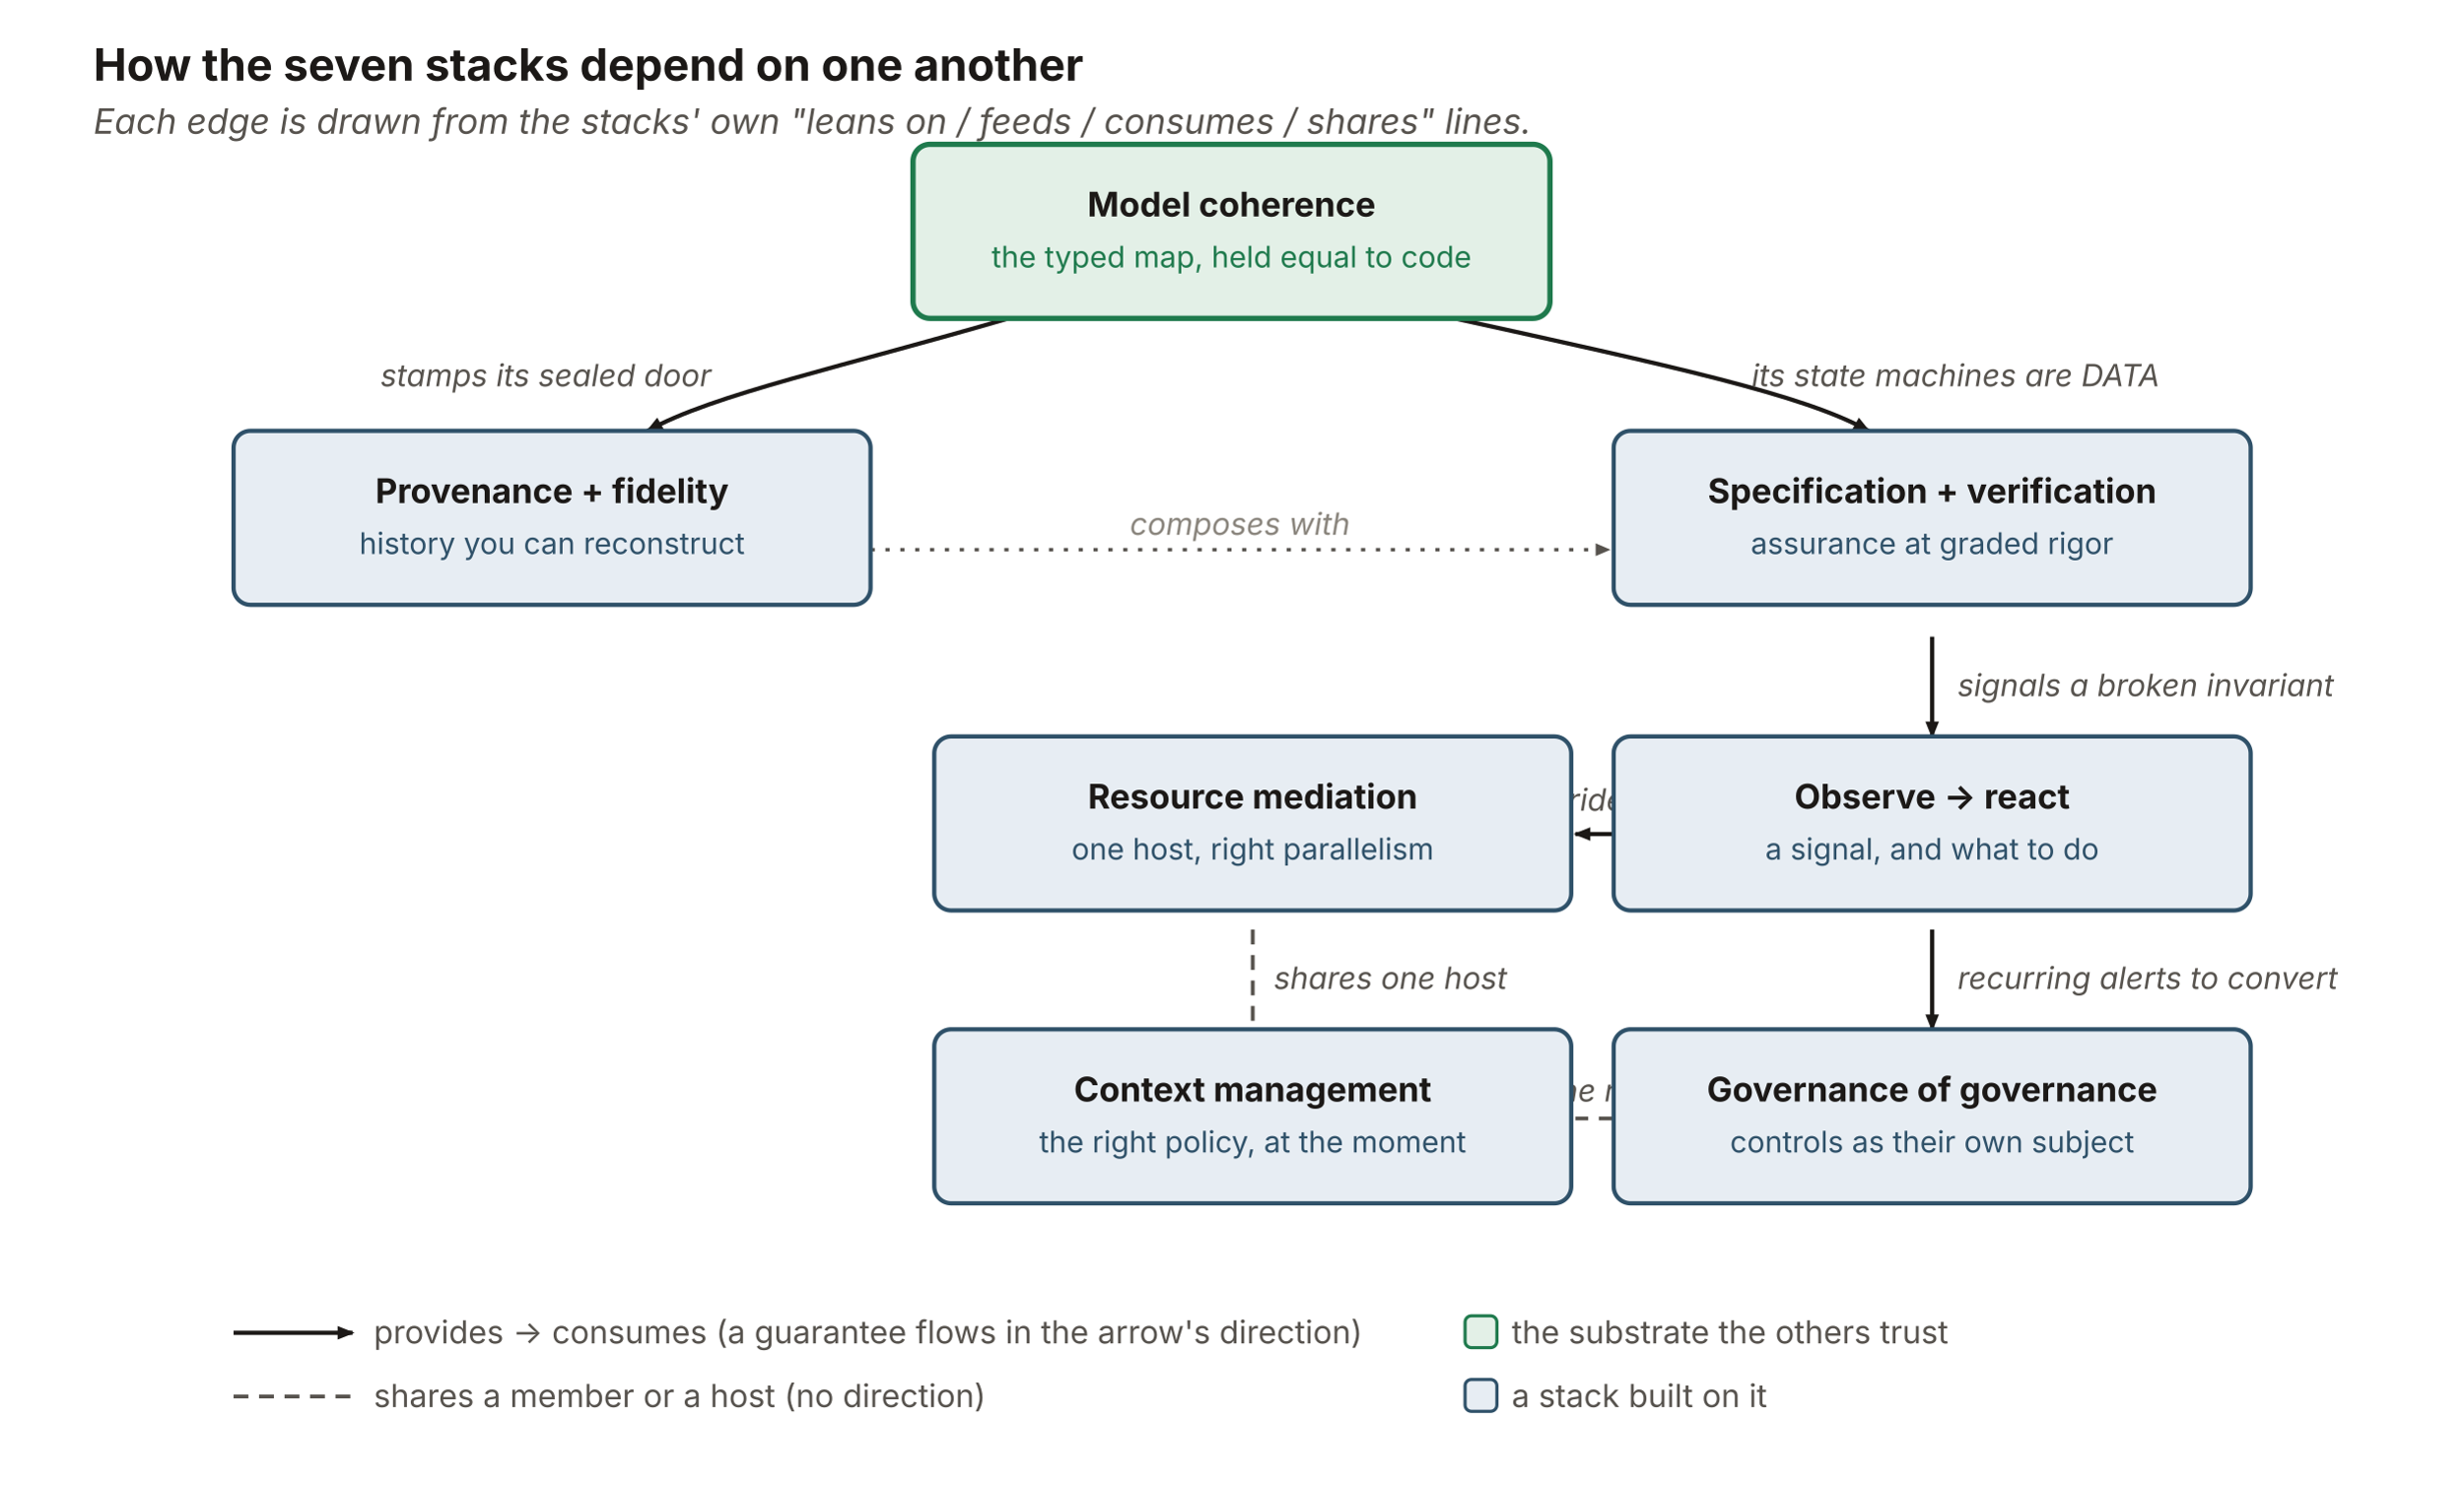
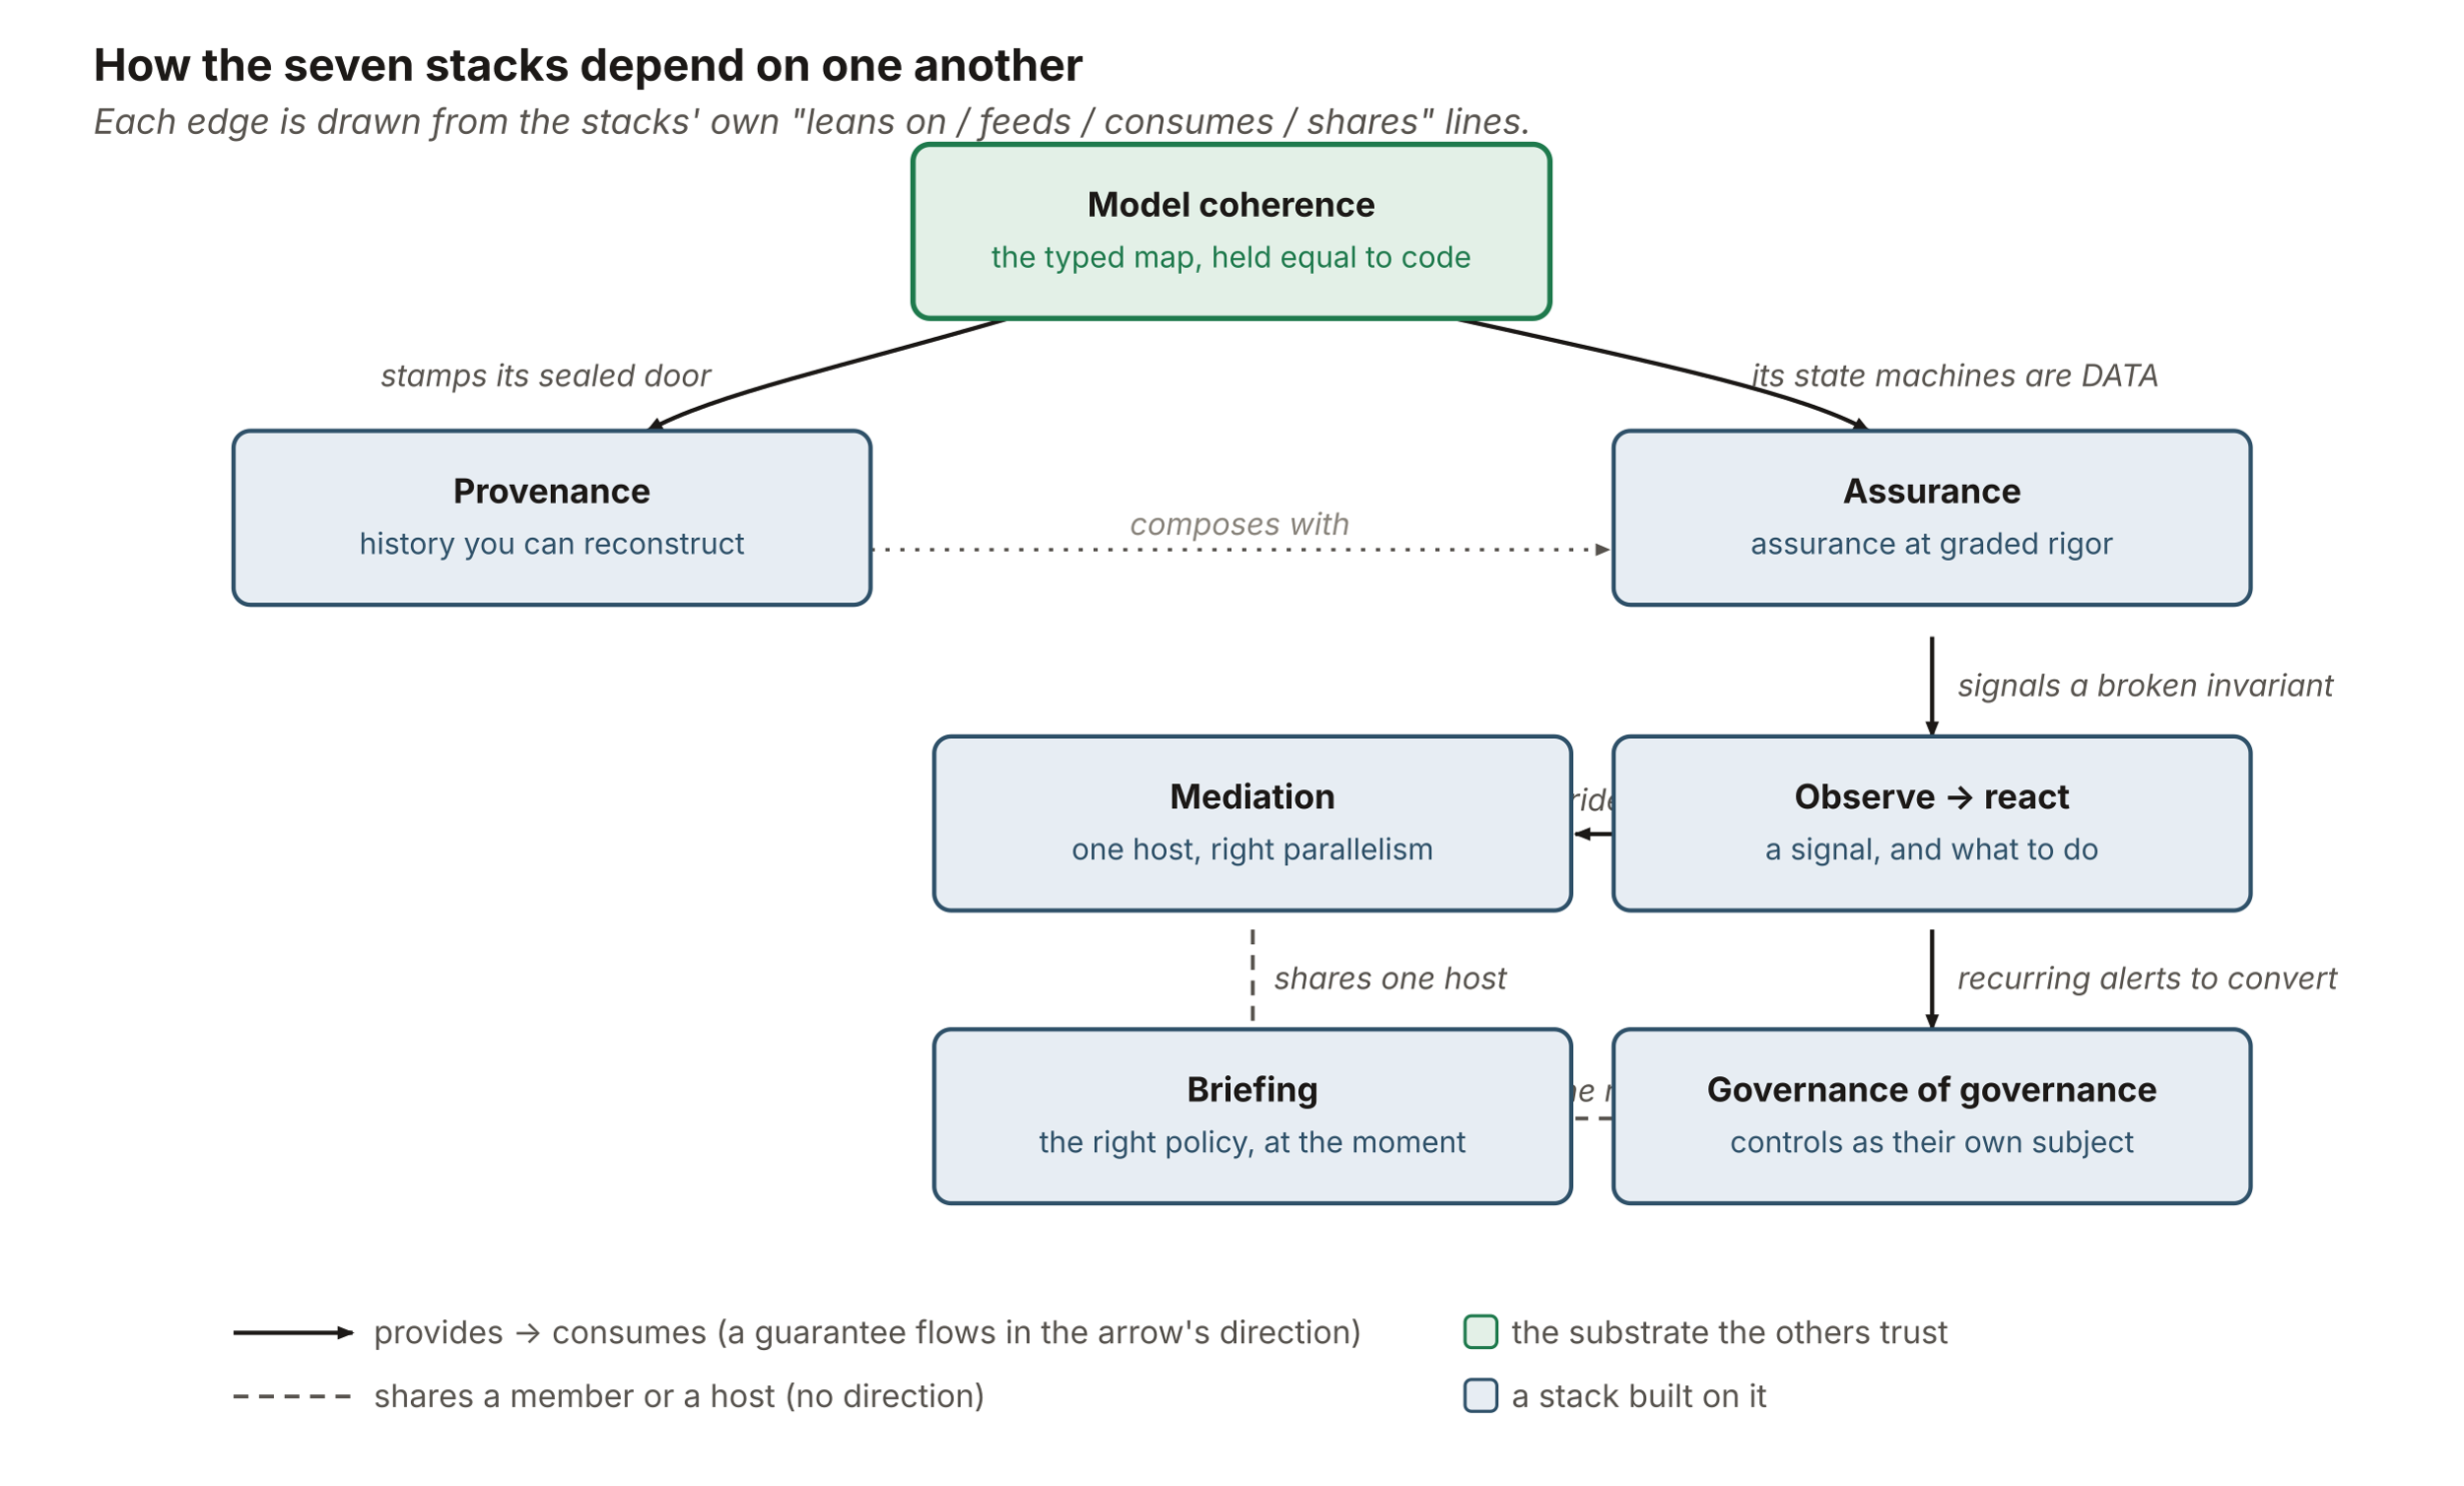
<svg xmlns="http://www.w3.org/2000/svg" viewBox="0 0 1160 700" width="1160" height="700" role="group" aria-labelledby="sdgTitle sdgDesc" font-family="'Source Sans 3', -apple-system, 'Segoe UI', sans-serif">
  <defs>
    <marker id="sdgArrow" markerWidth="9" markerHeight="9" refX="7" refY="3.2" orient="auto" markerUnits="userSpaceOnUse">
      <path d="M0,0 L8,3.2 L0,6.4 Z" fill="#1c1917" />
    </marker>
    <marker id="sdgArrowMuted" markerWidth="8" markerHeight="8" refX="6.5" refY="3.0" orient="auto" markerUnits="userSpaceOnUse">
      <path d="M0,0 L7,3.0 L0,6.0 Z" fill="#57534e" />
    </marker>
  </defs>
  <text x="44" y="38" font-size="21" font-weight="700" fill="#1c1917">How the seven stacks depend on one another</text>
  <text x="44" y="63" font-size="16.5" font-style="italic" fill="#57534e">Each edge is drawn from the stacks' own "leans on / feeds / consumes / shares" lines.</text>
  <path d="M475,150 C400,172 335,186 305,203" fill="none" stroke="#1c1917" stroke-width="2" marker-end="url(#sdgArrow)" />
  <path d="M685,150 C785,172 850,186 880,203" fill="none" stroke="#1c1917" stroke-width="2" marker-end="url(#sdgArrow)" />
  <path d="M910,300 L910,347" fill="none" stroke="#1c1917" stroke-width="2" marker-end="url(#sdgArrow)" />
  <path d="M910,438 L910,485" fill="none" stroke="#1c1917" stroke-width="2" marker-end="url(#sdgArrow)" />
  <path d="M760,393 L742,393" fill="none" stroke="#1c1917" stroke-width="2" marker-end="url(#sdgArrow)" />
  <path d="M410,259 L758,259" fill="none" stroke="#57534e" stroke-width="1.6" stroke-dasharray="2 5" marker-end="url(#sdgArrowMuted)" />
  <path d="M760,527 L742,527" fill="none" stroke="#57534e" stroke-width="1.8" stroke-dasharray="7 5" />
  <path d="M590,438 L590,485" fill="none" stroke="#57534e" stroke-width="1.8" stroke-dasharray="7 5" />
  <g font-size="14.5" font-style="italic" fill="#57534e">
    <text x="335" y="182" text-anchor="end">stamps its sealed door</text>
    <text x="825" y="182" text-anchor="start">its state machines are DATA</text>
    <text x="922" y="328" text-anchor="start">signals a broken invariant</text>
    <text x="922" y="466" text-anchor="start">recurring alerts to convert</text>
    <text x="751" y="382" text-anchor="middle">pressure rides the bus</text>
    <text x="584" y="252" text-anchor="middle" fill="#8a857d">composes with</text>
    <text x="751" y="519" text-anchor="middle">shares the rule index</text>
    <text x="600" y="466" text-anchor="start">shares one host</text>
  </g>
  <rect x="430" y="68" width="300" height="82" rx="8" fill="#e3f0e7" stroke="#1f7a4d" stroke-width="2.5" />
  <text x="580" y="102" text-anchor="middle" font-size="16" font-weight="700" fill="#1c1917">Model coherence</text>
  <text x="580" y="126" text-anchor="middle" font-size="14" fill="#1f7a4d">the typed map, held equal to code</text>
  <rect x="110" y="203" width="300" height="82" rx="8" fill="#e7edf3" stroke="#2f5169" stroke-width="2" />
-   <text x="260" y="237" text-anchor="middle" font-size="16" font-weight="700" fill="#1c1917">Provenance + fidelity</text>
+   <text x="260" y="237" text-anchor="middle" font-size="16" font-weight="700" fill="#1c1917">Provenance</text>
  <text x="260" y="261" text-anchor="middle" font-size="14" fill="#2f5169">history you can reconstruct</text>
  <rect x="760" y="203" width="300" height="82" rx="8" fill="#e7edf3" stroke="#2f5169" stroke-width="2" />
-   <text x="910" y="237" text-anchor="middle" font-size="16" font-weight="700" fill="#1c1917">Specification + verification</text>
+   <text x="910" y="237" text-anchor="middle" font-size="16" font-weight="700" fill="#1c1917">Assurance</text>
  <text x="910" y="261" text-anchor="middle" font-size="14" fill="#2f5169">assurance at graded rigor</text>
  <rect x="760" y="347" width="300" height="82" rx="8" fill="#e7edf3" stroke="#2f5169" stroke-width="2" />
  <text x="910" y="381" text-anchor="middle" font-size="16" font-weight="700" fill="#1c1917">Observe -&gt; react</text>
  <text x="910" y="405" text-anchor="middle" font-size="14" fill="#2f5169">a signal, and what to do</text>
  <rect x="440" y="347" width="300" height="82" rx="8" fill="#e7edf3" stroke="#2f5169" stroke-width="2" />
-   <text x="590" y="381" text-anchor="middle" font-size="16" font-weight="700" fill="#1c1917">Resource mediation</text>
+   <text x="590" y="381" text-anchor="middle" font-size="16" font-weight="700" fill="#1c1917">Mediation</text>
  <text x="590" y="405" text-anchor="middle" font-size="14" fill="#2f5169">one host, right parallelism</text>
  <rect x="760" y="485" width="300" height="82" rx="8" fill="#e7edf3" stroke="#2f5169" stroke-width="2" />
  <text x="910" y="519" text-anchor="middle" font-size="16" font-weight="700" fill="#1c1917">Governance of governance</text>
  <text x="910" y="543" text-anchor="middle" font-size="14" fill="#2f5169">controls as their own subject</text>
  <rect x="440" y="485" width="300" height="82" rx="8" fill="#e7edf3" stroke="#2f5169" stroke-width="2" />
-   <text x="590" y="519" text-anchor="middle" font-size="16" font-weight="700" fill="#1c1917">Context management</text>
+   <text x="590" y="519" text-anchor="middle" font-size="16" font-weight="700" fill="#1c1917">Briefing</text>
  <text x="590" y="543" text-anchor="middle" font-size="14" fill="#2f5169">the right policy, at the moment</text>
  <g font-size="15">
    <line x1="110" y1="628" x2="166" y2="628" stroke="#1c1917" stroke-width="2" marker-end="url(#sdgArrow)" />
    <text x="176" y="633" fill="#57534e">provides -&gt; consumes (a guarantee flows in the arrow's direction)</text>
    <line x1="110" y1="658" x2="166" y2="658" stroke="#57534e" stroke-width="1.8" stroke-dasharray="7 5" />
    <text x="176" y="663" fill="#57534e">shares a member or a host (no direction)</text>
    <rect x="690" y="620" width="15" height="15" rx="3" fill="#e3f0e7" stroke="#1f7a4d" stroke-width="1.5" />
    <text x="712" y="633" fill="#57534e">the substrate the others trust</text>
    <rect x="690" y="650" width="15" height="15" rx="3" fill="#e7edf3" stroke="#2f5169" stroke-width="1.5" />
    <text x="712" y="663" fill="#57534e">a stack built on it</text>
  </g>
</svg>
